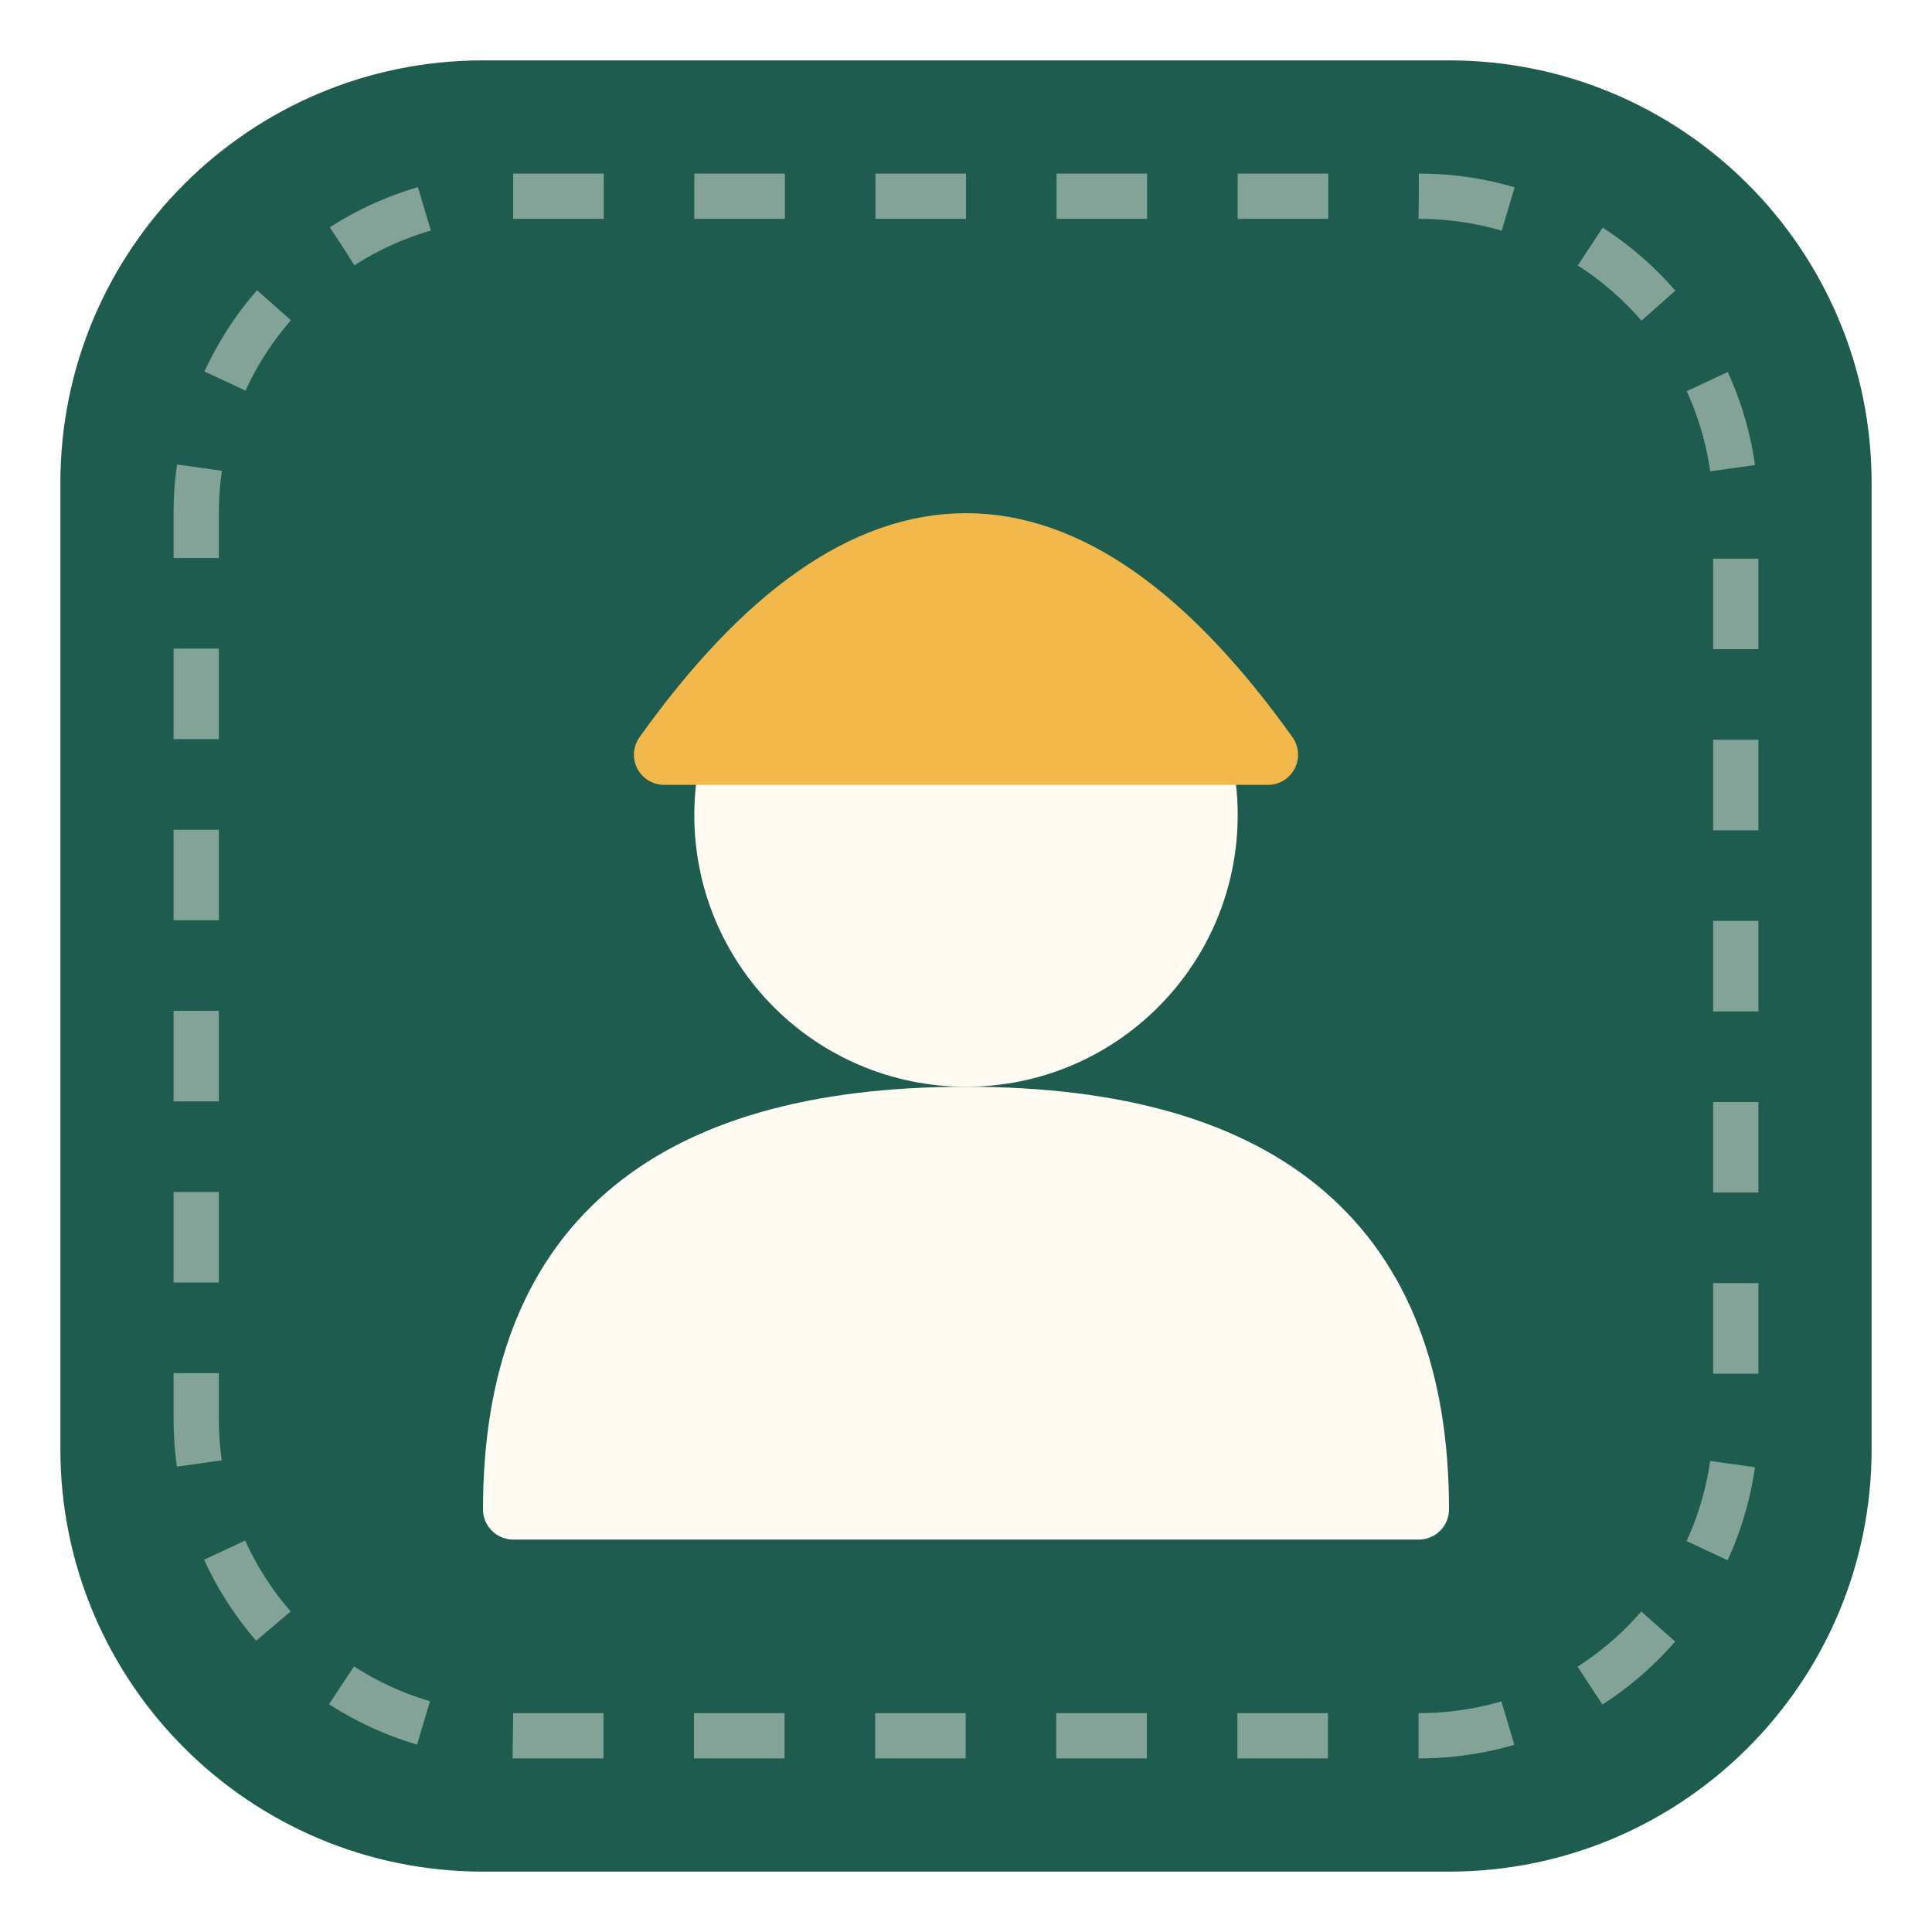
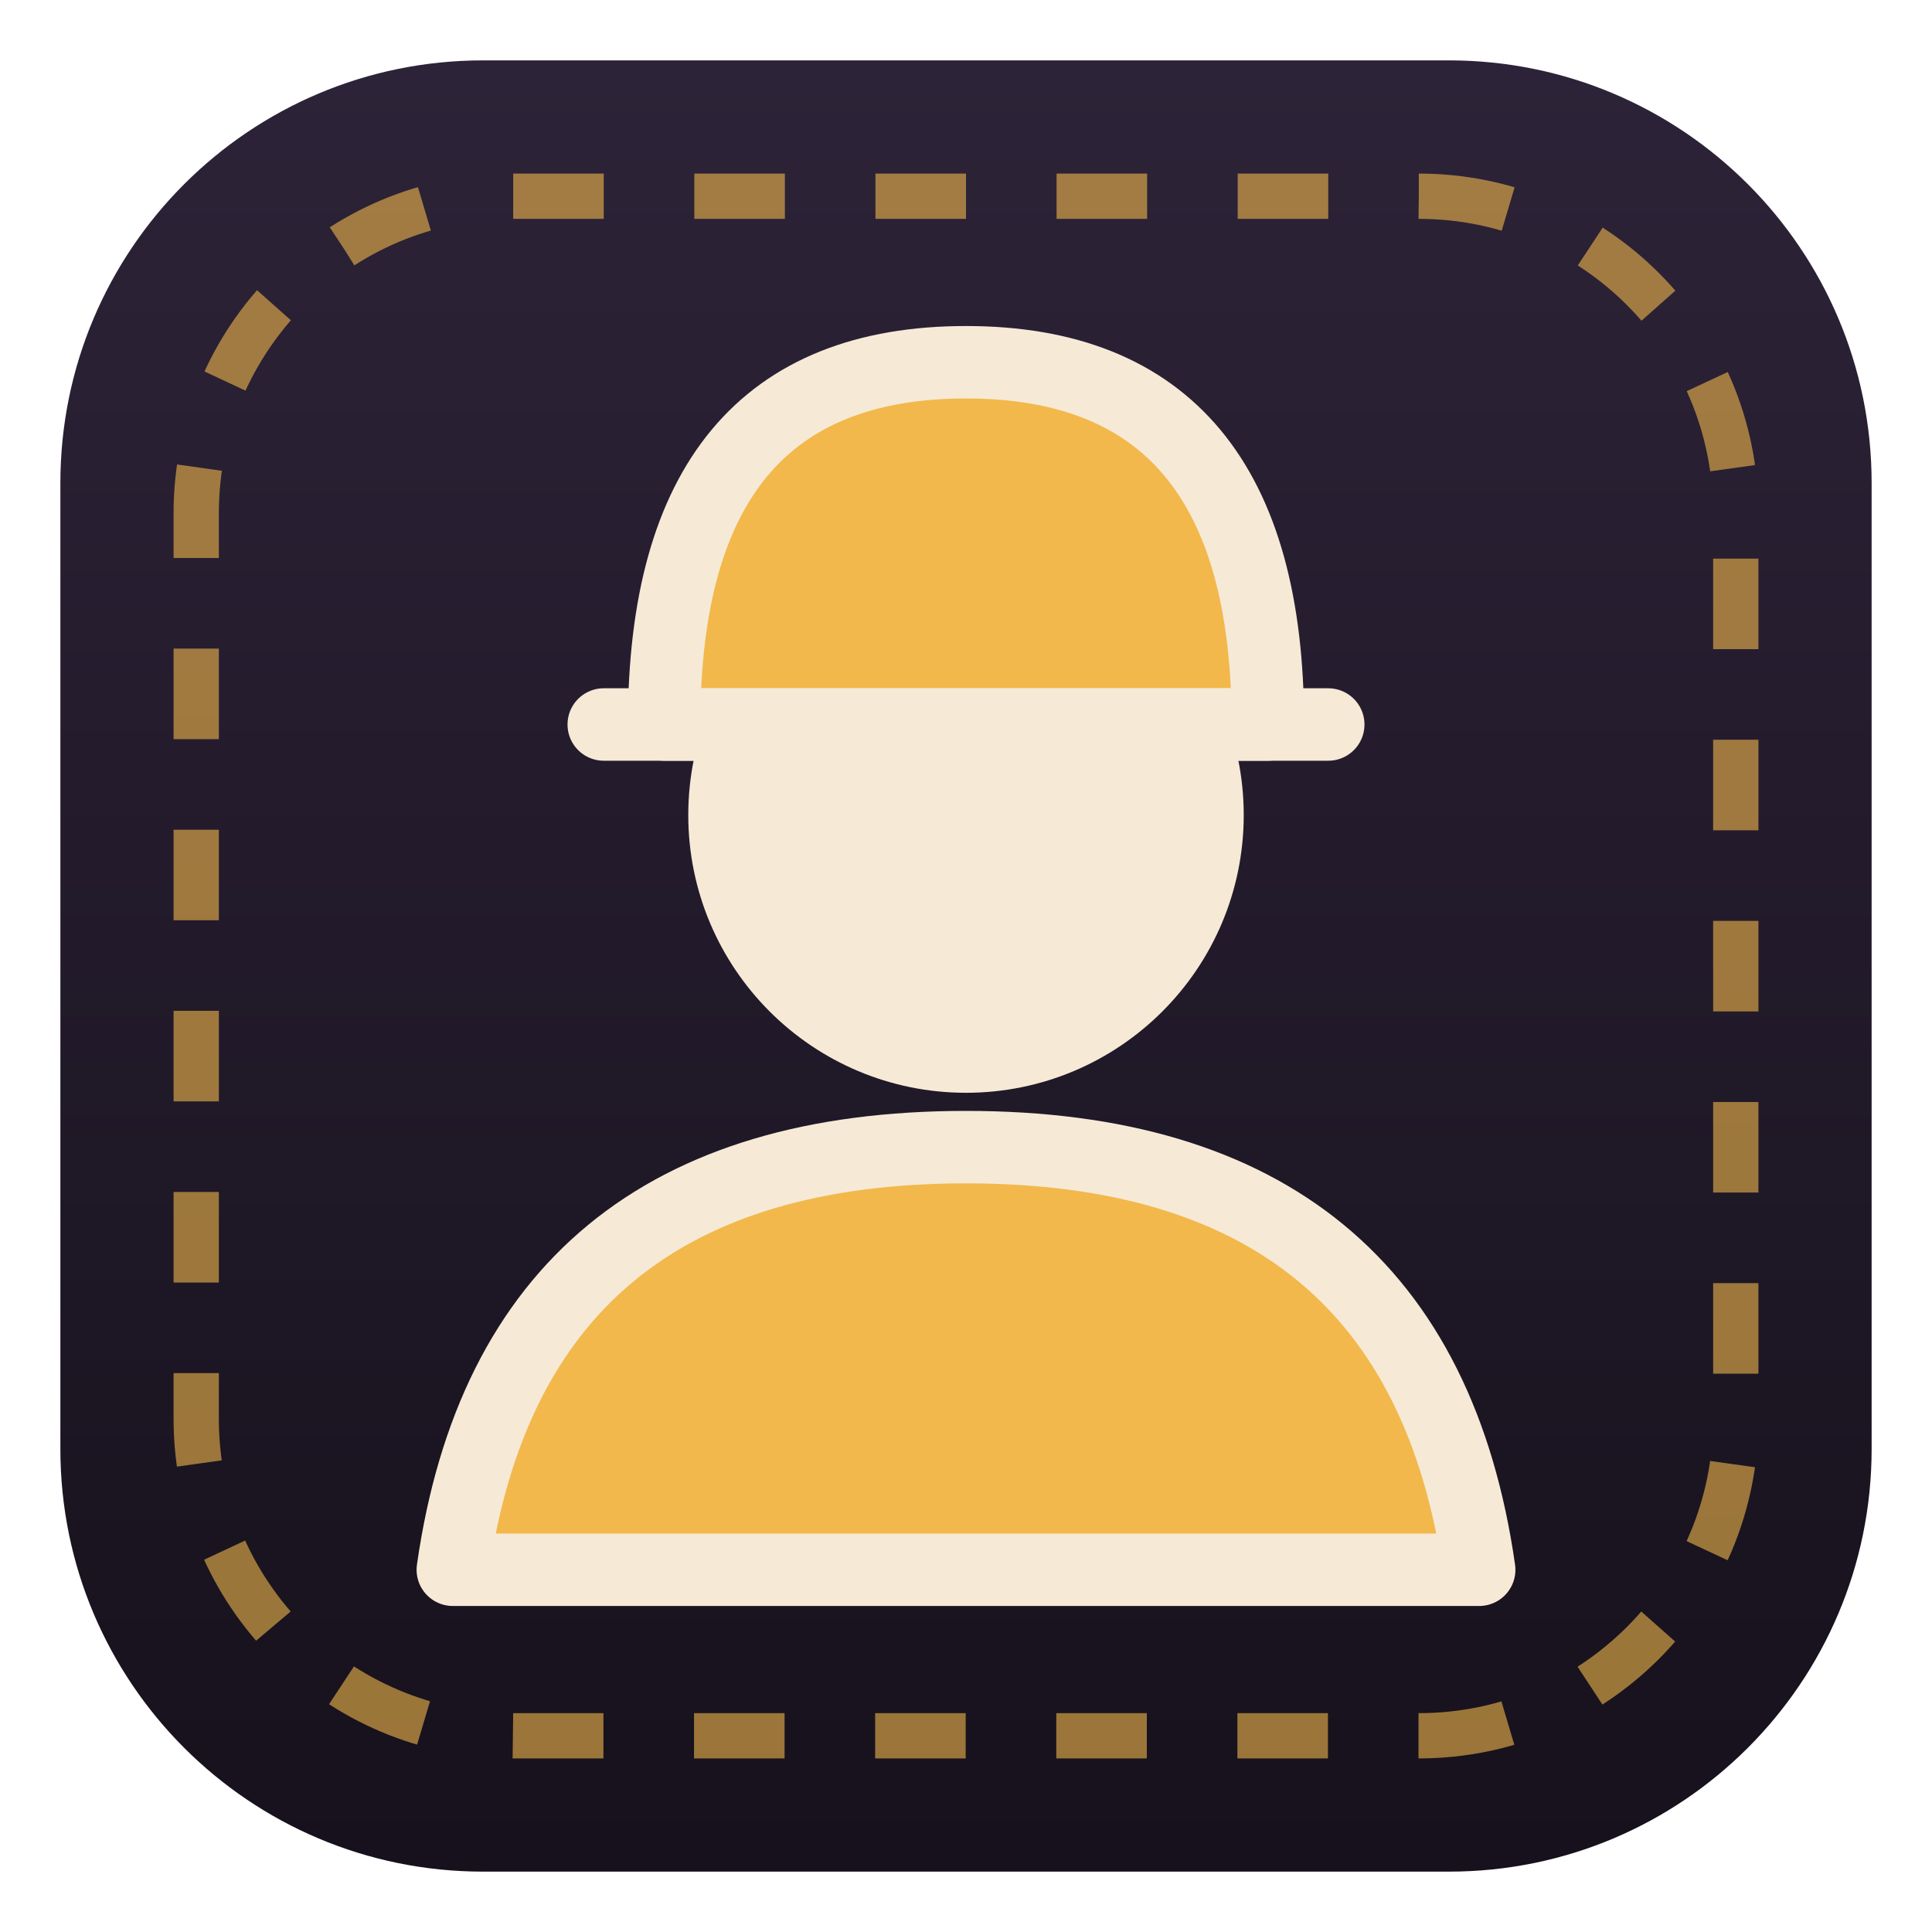
<svg xmlns="http://www.w3.org/2000/svg" viewBox="0 0 64 64" width="64" height="64" role="img">
-   <rect x="2" y="2" width="60" height="60" rx="14" fill="#1d5c4e" />
-   <rect x="6.5" y="6.5" width="51" height="51" rx="10.5" fill="none" stroke="#fffaf2" stroke-opacity=".45" stroke-width="1.5" stroke-dasharray="3 3" />
-   <g fill="#fffaf2" stroke="#fffaf2" stroke-width="2" stroke-linejoin="round" stroke-linecap="round">
-     <circle cx="32" cy="27" r="8" />
-     <path d="M17 50q0-13 15-13t15 13z" />
-     <path d="M22 25q10-14 20 0z" fill="#f2b84b" stroke="#f2b84b" />
+   <defs>
+     <linearGradient id="t" x1="0" y1="0" x2="0" y2="1">
+       <stop offset="0" stop-color="#2d2338" />
+       <stop offset="1" stop-color="#16111c" />
+     </linearGradient>
+   </defs>
+   <rect x="2" y="2" width="60" height="60" rx="14" fill="url(#t)" />
+   <rect x="6.5" y="6.5" width="51" height="51" rx="10.5" fill="none" stroke="#f2b84b" stroke-opacity=".6" stroke-width="1.5" stroke-dasharray="3 3" />
+   <g fill="none" stroke="#f6ead7" stroke-width="2.4" stroke-linejoin="round" stroke-linecap="round">
+     <circle cx="32" cy="27" r="8" fill="#f6ead7" />
+     <path d="M22 24q0-12 10-12t10 12z" fill="#f2b84b" />
+     <path d="M20 24h24" />
+     <path d="M15 52q2-14 17-14t17 14z" fill="#f2b84b" />
  </g>
</svg>
